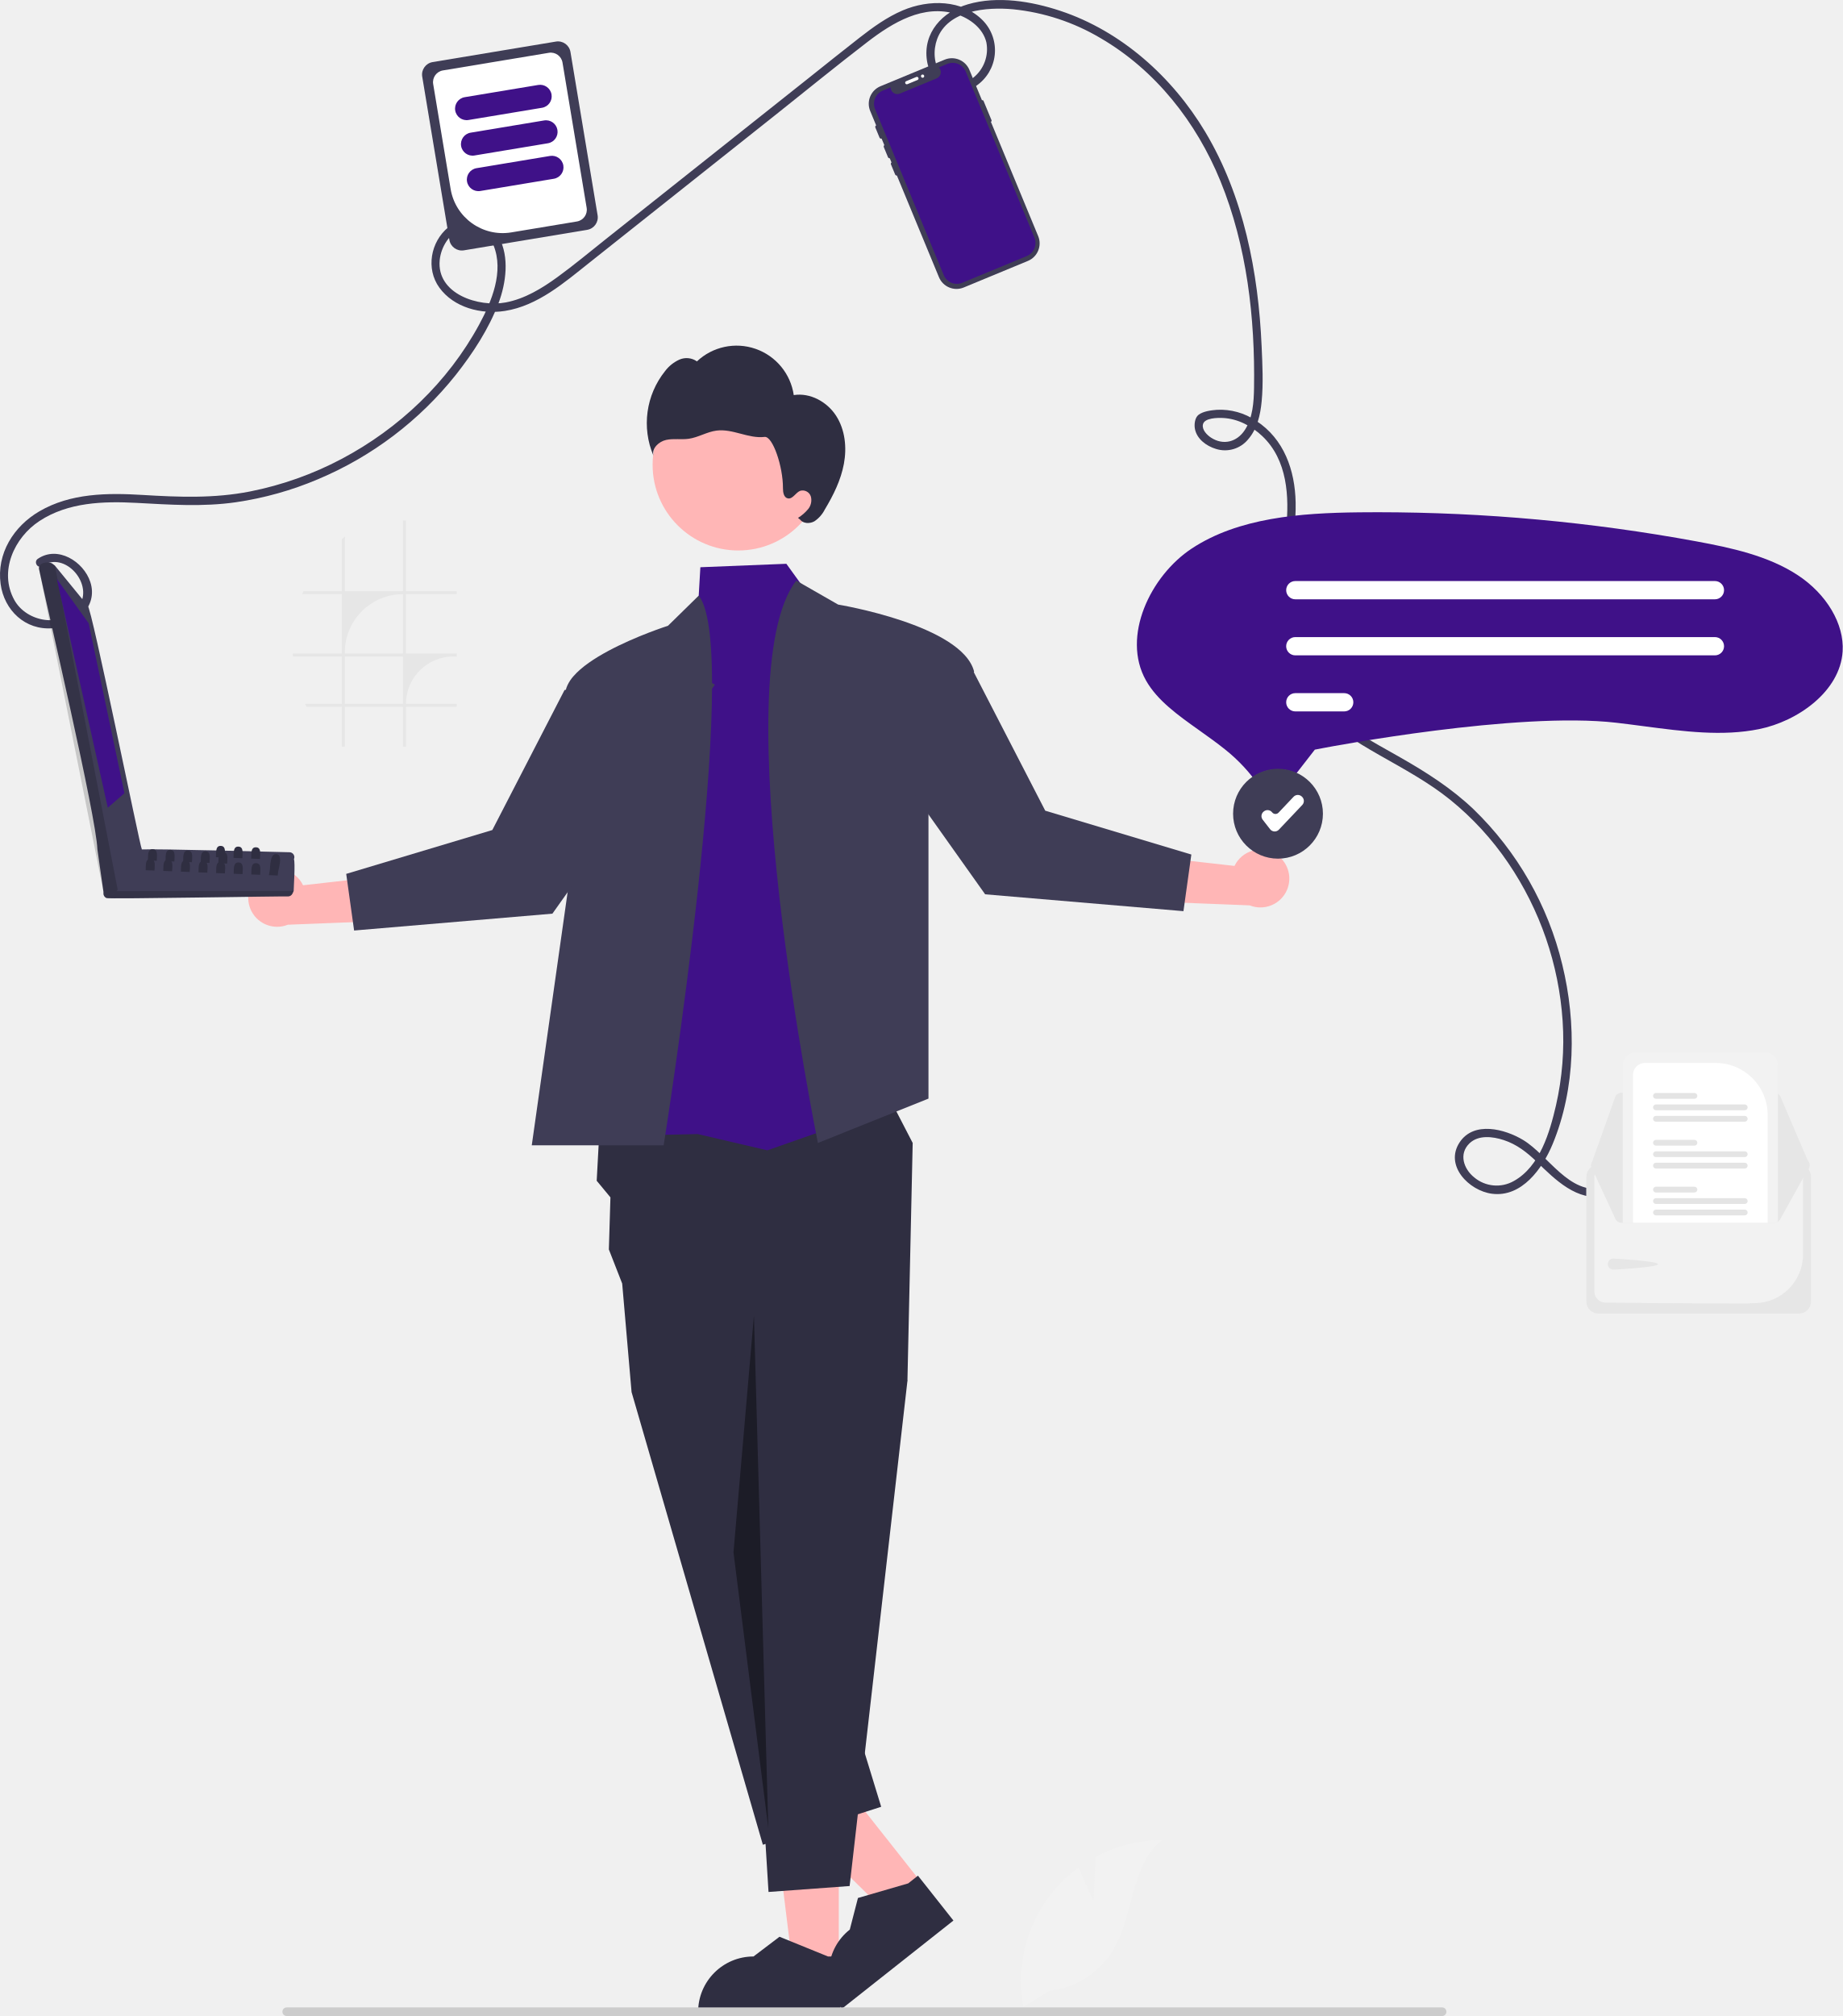
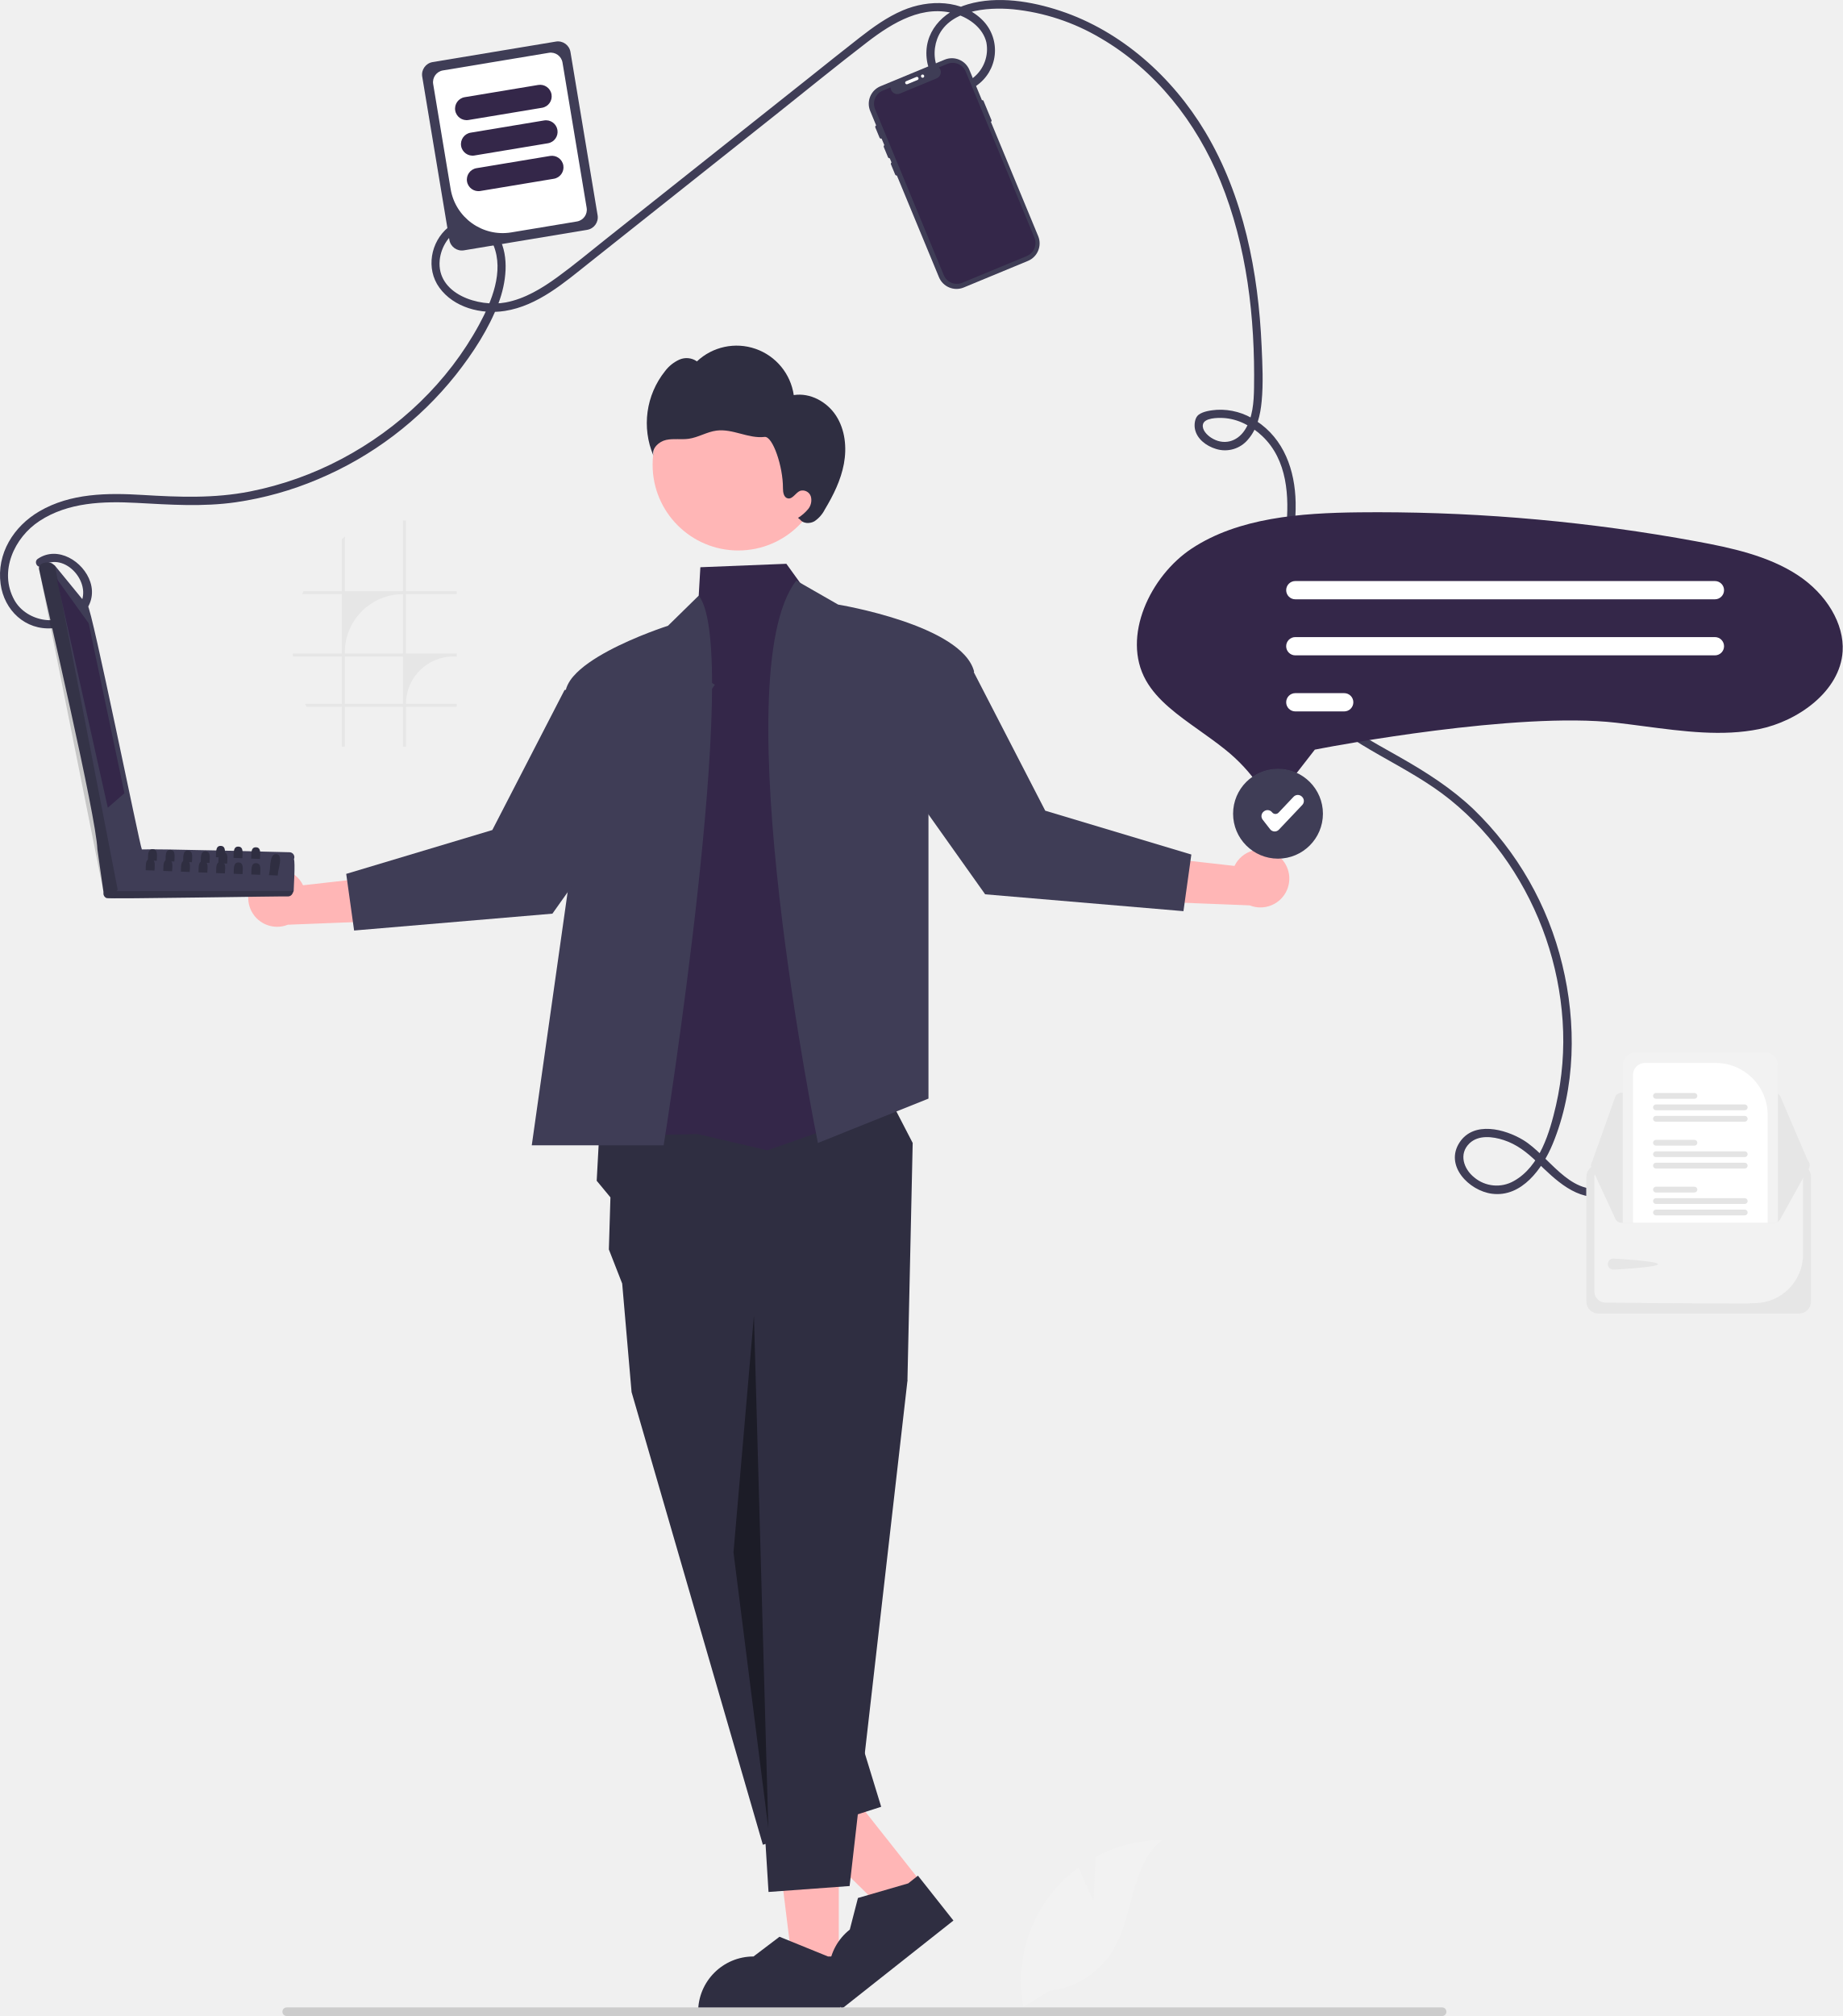
<svg xmlns="http://www.w3.org/2000/svg" data-name="Layer 1" width="666.741" height="729.254" viewBox="0 0 666.741 729.254">
  <path d="M281.824,290.106c8.344-5.707,19.084,6.871,13.242,14.702-5.905,7.916-18.816,5.672-23.262-2.411-5.672-10.313-.024-22.581,9.118-28.568,10.384-6.801,23.111-7.184,35.101-6.547,12.111.644,23.929,1.498,35.994-.238a120.739,120.739,0,0,0,29.693-8.328,126.144,126.144,0,0,0,49.875-37.784c6.154-7.808,11.905-16.583,15.428-25.93,2.713-7.199,3.999-16.668.154-23.715a12.073,12.073,0,0,0-18.353-3.687c-6.408,5.25-8.138,14.997-3.239,21.789,5.257,7.289,15.177,9.787,23.718,8.46,11.87-1.844,21.482-10.224,30.569-17.439l67.3-53.431c11.097-8.811,22.081-17.792,33.322-26.419,9.141-7.016,20.295-13.819,32.2-10.071,4.799,1.511,9.636,5.088,10.835,10.228a13.161,13.161,0,0,1-4.719,12.75,8.095,8.095,0,0,1-11.841-1.485c-2.509-3.499-2.715-8.488-1.27-12.442,3.862-10.567,18.032-11.672,27.488-10.813A77.226,77.226,0,0,1,664.76,99.125c19.984,11.607,34.764,30.489,43.432,51.716,9.605,23.519,12.564,49.545,12.172,74.793-.08,5.15-.436,10.846-3.335,15.286-2.839,4.349-7.792,5.665-12.234,2.757-1.447-.947-3.307-2.792-2.929-4.738.474-2.443,5.343-2.462,7.293-2.368,5.338.256,10.384,2.946,14.207,6.574,9.086,8.621,9.793,21.811,8.608,33.54-1.301,12.876-5.012,25.682-3.538,38.716,2.414,21.354,19.936,33.22,37.146,43.037,8.814,5.028,17.82,9.834,25.746,16.23a106.04,106.04,0,0,1,20.987,22.842,115.376,115.376,0,0,1,19.702,57.191,105.533,105.533,0,0,1-2.399,30.505c-2.264,9.779-5.83,22.106-15.226,27.359a12.607,12.607,0,0,1-14.367-1.289c-3.807-3.055-5.667-8.478-1.735-12.295,3.258-3.163,8.473-2.496,12.404-1.21,4.734,1.548,8.417,4.437,11.945,7.85,6.726,6.505,14.599,14.491,24.831,12.414,1.891-.384,1.09-3.276-.798-2.893-12.352,2.508-19.8-11.848-28.909-17.375-6.595-4.002-17.86-6.977-23.013.827-5.562,8.422,3.381,17.508,11.691,18.593,10.805,1.41,18.295-9.154,21.923-17.875,8.414-20.224,8.675-43.938,3.529-64.997a115.929,115.929,0,0,0-32.07-56.169c-7.976-7.602-17.12-13.43-26.659-18.855-9.63-5.476-19.665-10.73-27.904-18.246a41.84,41.84,0,0,1-14.156-32.263c.088-14.012,4.593-27.609,4.312-41.648-.233-11.64-4.188-23.006-14.314-29.559a23.145,23.145,0,0,0-14.191-3.961c-2.048.168-4.926.513-6.613,1.796-1.359,1.033-1.616,3.45-1.342,5.013.651,3.712,4.162,6.29,7.572,7.323a10.842,10.842,0,0,0,11.708-3.455c3.279-3.787,4.418-8.838,4.882-13.701.629-6.589.281-13.356-.009-19.956-1.18-26.82-6.48-54.282-20.418-77.575-11.848-19.8-30.274-36.401-52.368-43.746-10.411-3.461-22.761-5.535-33.504-2.387-9.243,2.708-16.325,10.315-14.799,20.39,1.292,8.528,10.129,14.427,17.916,9.044a15.523,15.523,0,0,0,2.487-23.396c-7.528-7.883-19.803-7.827-29.196-3.82-5.657,2.413-10.665,6.028-15.495,9.783-6.157,4.787-12.228,9.688-18.336,14.538l-73.581,58.418c-5.808,4.611-11.522,9.39-17.523,13.748-5.6,4.067-11.779,7.834-18.673,9.14-9.708,1.839-25.076-2.983-23.898-15.297.457-4.782,3.625-10.063,8.466-11.435,4.746-1.344,9.226,1.709,10.99,6.031,3.889,9.528-.678,20.426-5.221,28.791-11.248,20.71-28.991,37.576-49.781,48.55a121.035,121.035,0,0,1-33.109,11.749c-12.973,2.549-25.702,2.05-38.818,1.254-12.714-.771-26.066-.692-37.398,5.933-9.292,5.433-15.491,15.285-14.002,26.264,1.293,9.534,8.94,16.821,18.802,16.016,8.277-.676,16.594-7.744,13.657-16.723-2.432-7.434-11.819-13.297-18.999-8.386-1.584,1.083-.085,3.684,1.514,2.59Z" transform="translate(-266.6297 -85.37299)" fill="#3f3d56" />
  <path d="M917.588,506.702H844.902a4.288,4.288,0,0,0-4.283,4.283v45.254a4.288,4.288,0,0,0,4.283,4.283h72.685a4.288,4.288,0,0,0,4.283-4.283v-45.254A4.288,4.288,0,0,0,917.588,506.702Z" transform="translate(-266.6297 -85.37299)" fill="#f2f2f2" style="isolation:isolate" />
  <path d="M917.588,506.702H844.902a4.288,4.288,0,0,0-4.283,4.283v45.254a4.288,4.288,0,0,0,4.283,4.283h72.685a4.288,4.288,0,0,0,4.283-4.283v-45.254A4.288,4.288,0,0,0,917.588,506.702Zm1.406,32.506a17.608,17.608,0,0,1-17.311,17.539c-7.375.096,4.081.133-4.814.133-20.34,0-41.549-.194-49.463-.32a3.99,3.99,0,0,1-3.908-3.974V510.989a1.41,1.41,0,0,1,1.405-1.409h72.683a1.41,1.41,0,0,1,1.409,1.405Z" transform="translate(-266.6297 -85.37299)" fill="#e6e6e6" />
  <path d="M908.64,480.644H853.262a2.38,2.38,0,0,0-2.237,1.578l-8.553,23.995a2.375,2.375,0,0,0,2.234,3.173l74.272.132h.003a2.375,2.375,0,0,0,2.183-3.311l-.13.055.13-.055-10.34-24.127A2.372,2.372,0,0,0,908.64,480.644Z" transform="translate(-266.6297 -85.37299)" fill="#e6e6e6" />
  <path d="M921.356,506.732a2.382,2.382,0,0,1-.192.936L910.824,526.24a2.382,2.382,0,0,1-2.184,1.438H853.263a2.382,2.382,0,0,1-2.239-1.577l-8.551-18.44a2.374,2.374,0,0,1,1.44-3.034,2.337,2.337,0,0,1,.793-.139l9.073-.017,3.703-.006,48.726-.085,3.705-.006,9.066-.017H918.98A2.376,2.376,0,0,1,921.356,506.732Z" transform="translate(-266.6297 -85.37299)" fill="#e6e6e6" />
  <path d="M850.351,540.647c1.098,0,16.178.922,16.178,2.02s-15.08,1.957-16.178,1.957a1.988,1.988,0,0,1,0-3.977Z" transform="translate(-266.6297 -85.37299)" fill="#e6e6e6" />
  <path d="M905.192,466.046H858.498a4.726,4.726,0,0,0-4.72,4.72v56.912h54.863a2.346,2.346,0,0,0,1.271-.37V470.766A4.726,4.726,0,0,0,905.192,466.046Z" transform="translate(-266.6297 -85.37299)" fill="#f2f2f2" />
  <path d="M887.369,469.873H861.78a4.303,4.303,0,0,0-4.299,4.297v53.508h48.726V488.71A18.859,18.859,0,0,0,887.369,469.873Z" transform="translate(-266.6297 -85.37299)" fill="#fff" />
  <path d="M897.905,522.926H865.782a1.047,1.047,0,1,0,0,2.094h32.124a1.047,1.047,0,1,0,0-2.094Z" transform="translate(-266.6297 -85.37299)" fill="#e4e4e4" />
  <path d="M897.905,518.785H865.782a1.048,1.048,0,0,0,0,2.096h32.124a1.048,1.048,0,1,0,0-2.096Z" transform="translate(-266.6297 -85.37299)" fill="#e4e4e4" />
  <path d="M879.707,514.646h-13.925a1.047,1.047,0,1,0,0,2.094h13.925a1.047,1.047,0,1,0,0-2.094Z" transform="translate(-266.6297 -85.37299)" fill="#e4e4e4" />
  <path d="M897.905,505.975H865.782a1.048,1.048,0,0,0,0,2.096h32.124a1.048,1.048,0,1,0,0-2.096Z" transform="translate(-266.6297 -85.37299)" fill="#e4e4e4" />
  <path d="M897.905,501.836H865.782a1.047,1.047,0,1,0,0,2.094h32.124a1.047,1.047,0,1,0,0-2.094Z" transform="translate(-266.6297 -85.37299)" fill="#e4e4e4" />
  <path d="M879.707,497.695h-13.925a1.048,1.048,0,0,0,0,2.096h13.925a1.048,1.048,0,1,0,0-2.096Z" transform="translate(-266.6297 -85.37299)" fill="#e4e4e4" />
  <path d="M897.905,489.025H865.782a1.048,1.048,0,0,0,0,2.096h32.124a1.048,1.048,0,1,0,0-2.096Z" transform="translate(-266.6297 -85.37299)" fill="#e4e4e4" />
  <path d="M897.905,484.886H865.782a1.048,1.048,0,0,0,0,2.096h32.124a1.048,1.048,0,1,0,0-2.096Z" transform="translate(-266.6297 -85.37299)" fill="#e4e4e4" />
  <path d="M879.707,480.745h-13.925a1.048,1.048,0,0,0,0,2.096h13.925a1.048,1.048,0,1,0,0-2.096Z" transform="translate(-266.6297 -85.37299)" fill="#e4e4e4" />
  <circle cx="267.124" cy="168.13" r="30.997" fill="#ffb6b6" />
  <path d="M569.137,235.754c-3.261-5.044-9.379-8.406-15.311-7.462a20.909,20.909,0,0,0-35.033-12.195,6.502,6.502,0,0,0-6.358-.636,13.406,13.406,0,0,0-5.166,4.146,30.088,30.088,0,0,0-4.21,30.609c-.725-2.635,1.916-5.115,4.585-5.706,2.668-.591,5.467-.032,8.174-.417,3.468-.493,6.586-2.506,10.06-2.958,2.919-.381,5.855.368,8.702,1.118,2.847.75,5.775,1.515,8.699,1.168,2.924-.347,6.69,10.733,6.639,18.537-.01,1.479.295,3.378,1.74,3.691,1.78.386,2.811-2.07,4.505-2.739a3.134,3.134,0,0,1,3.844,2.044,5.11,5.11,0,0,1-.976,4.576,15.099,15.099,0,0,1-3.661,3.176l.698.58c1.161,1.533,3.568,1.6,5.241.651a11.311,11.311,0,0,0,3.763-4.284c3.095-5.148,5.81-10.632,6.902-16.538S572.398,240.799,569.137,235.754Z" transform="translate(-266.6297 -85.37299)" fill="#2f2e41" />
  <polygon points="303.485 710.95 286.745 710.948 278.781 646.376 303.489 646.377 303.485 710.95" fill="#ffb6b6" />
  <path d="M570.705,813.786l-51.48-.002v-.651A20.039,20.039,0,0,1,539.262,793.096h.001l9.404-7.134,17.545,7.135,4.494 0Z" transform="translate(-266.6297 -85.37299)" fill="#2f2e41" />
  <polygon points="333.673 681.391 320.54 691.771 274.246 646.056 293.63 630.733 333.673 681.391" fill="#ffb6b6" />
  <path d="M611.596,780.098l-40.386,31.925-.404-.511a20.039,20.039,0,0,1,3.292-28.145l.001-.001,2.952-11.428,18.188-5.284,3.525-2.787Z" transform="translate(-266.6297 -85.37299)" fill="#2f2e41" />
  <polygon points="216.918 408.274 215.896 427.117 220.867 433.122 220.297 451.969 225.12 464.305 228.512 503.551 276.018 667.307 318.827 653.576 272.08 500.926 328.324 499.521 330.227 413.447 320.26 394.179 216.918 408.274" fill="#2f2e41" />
  <polygon points="322.915 486.545 328.324 499.521 307.409 682.241 278.064 684.384 265.392 480.109 322.915 486.545" fill="#2f2e41" />
-   <polygon points="294.155 217.278 284.519 203.94 253.405 205.187 252.808 215.457 232.139 410.681 252.437 410.226 277.634 416.109 326.097 399.147 294.155 217.278" fill="#3f1188" />
+   <polygon points="294.155 217.278 284.519 203.94 253.405 205.187 252.808 215.457 232.139 410.681 252.437 410.226 277.634 416.109 326.097 399.147 294.155 217.278" fill="#342749" />
  <path d="M506.75,499.664H459.033l12.449-87.873,5.048-35.618s-3.573-25.456-5.303-38.757a7.529,7.529,0,0,1,.709-4.14,13.656,13.656,0,0,1,2.193-3.308c5.804-6.693,18.858-12.497,27.044-15.673,4.216-1.626,7.146-2.562,7.146-2.562L519.436,300.834C535.392,320.77,506.75,499.664,506.75,499.664Z" transform="translate(-266.6297 -85.37299)" fill="#3f3d56" />
  <path d="M554.741,295.393l15.138,8.675s44.832,7.364,49.192,24.201l-16.503,49.815v104.693L562.562,498.82S528.052,329.682,554.741,295.393Z" transform="translate(-266.6297 -85.37299)" fill="#3f3d56" />
  <polyline points="272.788 475.879 265.392 561.548 277.985 661.252" opacity="0.4" />
  <path d="M360.849,401.658a10.387,10.387,0,0,1,15.43,3.948l36.677-4.148L404.263,418.557l-33.497,1.318a10.443,10.443,0,0,1-9.917-18.216Z" transform="translate(-266.6297 -85.37299)" fill="#ffb6b6" />
  <polygon points="248.158 241.42 258.654 247.69 199.871 330.501 128.122 336.597 125.265 316.112 178.129 300.252 204.259 249.604 248.158 241.42" fill="#3f3d56" />
  <path d="M728.725,394.658a10.387,10.387,0,0,0-15.43,3.948L676.618,394.459l8.693,17.098,33.497,1.318a10.443,10.443,0,0,0,9.917-18.216Z" transform="translate(-266.6297 -85.37299)" fill="#ffb6b6" />
  <polygon points="308.156 234.42 297.661 240.69 356.444 323.501 428.193 329.597 431.049 309.112 378.186 293.252 352.056 242.604 308.156 234.42" fill="#3f3d56" />
  <path d="M431.871,300.307v-1.094H413.524V273.681H412.432v25.531H391.405V279.496q-.551.434-1.089.892v18.824H376.428c-.154.362-.303.727-.443,1.094h14.332v21.454H372.522c.017.368.042.73.073,1.094h17.721v17.115H377.04c.163.368.334.73.514,1.089h12.763v14.388h1.089V341.059h21.027v14.388h1.092V341.059H431.871v-1.089H413.524a17.112,17.112,0,0,1,17.115-17.115h1.232v-1.094H413.524V300.307Zm-19.439,39.663H391.405v-17.115h21.027Zm0-18.21H391.405v-.429a21.026,21.026,0,0,1,21.027-21.024Z" transform="translate(-266.6297 -85.37299)" fill="#e6e6e6" />
  <path d="M591.276,148.829a.585.585,0,0,1-.763-.316l-1.519-3.671a.584.584,0,0,1,1.08-.447l1.519,3.671A.585.585,0,0,1,591.276,148.829Z" transform="translate(-266.6297 -85.37299)" fill="#3f3d56" />
  <path d="M621.92,121.632h0L617.386,110.674a6.864,6.864,0,0,0-8.967-3.718l0,0-23.216,9.608a6.864,6.864,0,0,0-3.718,8.967v0l24.878,60.117a6.864,6.864,0,0,0,8.967,3.718l0,0,23.216-9.608a6.864,6.864,0,0,0,3.718-8.967l0,0-17.115-41.359h0a.433.433,0,0,0,.234-.566l-2.897-7A.433.433,0,0,0,621.92,121.632Z" transform="translate(-266.6297 -85.37299)" fill="#3f3d56" />
-   <path d="M616.053,111.275l24.842,60.031a5.123,5.123,0,0,1-2.724,6.673.278.278,0,0,1-.05.025l-23.329,9.654a5.129,5.129,0,0,1-6.699-2.777l-24.842-60.031a5.125,5.125,0,0,1,2.779-6.695l2.829-1.171a2.436,2.436,0,0,0,3.37,2.239l13.301-5.504a2.37,2.37,0,0,0,.775-.52,2.429,2.429,0,0,0,.021-3.442l3.034-1.255A5.125,5.125,0,0,1,616.053,111.275Z" transform="translate(-266.6297 -85.37299)" fill="#3f1188" />
+   <path d="M616.053,111.275l24.842,60.031a5.123,5.123,0,0,1-2.724,6.673.278.278,0,0,1-.05.025l-23.329,9.654a5.129,5.129,0,0,1-6.699-2.777l-24.842-60.031a5.125,5.125,0,0,1,2.779-6.695l2.829-1.171a2.436,2.436,0,0,0,3.37,2.239l13.301-5.504a2.37,2.37,0,0,0,.775-.52,2.429,2.429,0,0,0,.021-3.442l3.034-1.255A5.125,5.125,0,0,1,616.053,111.275Z" transform="translate(-266.6297 -85.37299)" fill="#342749" />
  <path d="M588.685,142.566a.585.585,0,0,1-.763-.316l-1.519-3.671a.584.584,0,1,1,1.08-.447l1.519,3.671A.585.585,0,0,1,588.685,142.566Z" transform="translate(-266.6297 -85.37299)" fill="#3f3d56" />
  <path d="M585.628,135.484a.585.585,0,0,1-.763-.316l-1.519-3.671a.584.584,0,1,1,1.08-.447l1.519,3.671A.585.585,0,0,1,585.628,135.484Z" transform="translate(-266.6297 -85.37299)" fill="#3f3d56" />
  <path d="M594.18,115.505a.585.585,0,0,1,.316-.763l3.671-1.519a.584.584,0,0,1,.447,1.08l-3.671,1.519A.585.585,0,0,1,594.18,115.505Z" transform="translate(-266.6297 -85.37299)" fill="#fff" />
  <circle cx="333.813" cy="27.54" r="0.584" fill="#fff" />
-   <path d="M727.162,372.752c-.074,0-.147-.001-.222-.004a5.391,5.391,0,0,1-4.335-2.465,60.897,60.897,0,0,0-12.82-13.887c-3.009-2.405-6.153-4.641-9.193-6.803-7.843-5.577-15.23-10.83-19.33-18.087-8.94-15.826,1.588-37.869,16.628-47.755,16.87-11.087,39.059-12.826,60.525-13.054q3.346-.035,6.697-.035h0a638.494,638.494,0,0,1,115.311,10.544c12.649,2.334,25.888,5.192,36.528,12.13,10.576,6.897,17.005,17.757,16.378,27.669-.916,14.47-16.255,25.282-30.223,28.109-13.313,2.692-27.144.873-41.786-1.054-3.233-.425-6.575-.865-9.88-1.247-35.92-4.152-103.398,8.645-106.253,9.192l-2.832.542L731.365,370.688A5.274,5.274,0,0,1,727.162,372.752Z" transform="translate(-266.6297 -85.37299)" fill="#3f1188" />
+   <path d="M727.162,372.752c-.074,0-.147-.001-.222-.004a5.391,5.391,0,0,1-4.335-2.465,60.897,60.897,0,0,0-12.82-13.887c-3.009-2.405-6.153-4.641-9.193-6.803-7.843-5.577-15.23-10.83-19.33-18.087-8.94-15.826,1.588-37.869,16.628-47.755,16.87-11.087,39.059-12.826,60.525-13.054q3.346-.035,6.697-.035h0a638.494,638.494,0,0,1,115.311,10.544c12.649,2.334,25.888,5.192,36.528,12.13,10.576,6.897,17.005,17.757,16.378,27.669-.916,14.47-16.255,25.282-30.223,28.109-13.313,2.692-27.144.873-41.786-1.054-3.233-.425-6.575-.865-9.88-1.247-35.92-4.152-103.398,8.645-106.253,9.192l-2.832.542L731.365,370.688A5.274,5.274,0,0,1,727.162,372.752Z" transform="translate(-266.6297 -85.37299)" fill="#342749" />
  <path d="M887.117,302.162H735.296a3.303,3.303,0,0,1,0-6.607H887.117a3.303,3.303,0,0,1,0,6.607Z" transform="translate(-266.6297 -85.37299)" fill="#fff" />
  <path d="M887.117,322.438H735.296a3.303,3.303,0,0,1-.007-6.607h151.828a3.303,3.303,0,0,1,0,6.607Z" transform="translate(-266.6297 -85.37299)" fill="#fff" />
  <path d="M752.988,342.714H735.296a3.303,3.303,0,0,1,0-6.607h17.693a3.303,3.303,0,0,1,0,6.607Z" transform="translate(-266.6297 -85.37299)" fill="#fff" />
  <circle cx="462.407" cy="294.352" r="16.057" fill="#fff" />
  <path d="M729.037,395.978a16.253,16.253,0,1,1,16.253-16.253A16.271,16.271,0,0,1,729.037,395.978Z" transform="translate(-266.6297 -85.37299)" fill="#3f3d56" />
  <path d="M727.834,386.142c-.034,0-.068-.001-.103-.003a2.1,2.1,0,0,1-1.557-.809l-2.683-3.45a2.101,2.101,0,0,1,.368-2.948l.097-.075a2.1,2.1,0,0,1,2.949.368,1.532,1.532,0,0,0,2.32.113l5.448-5.752a2.104,2.104,0,0,1,2.97-.081l.089.085a2.1,2.1,0,0,1,.08,2.97l-8.455,8.925A2.098,2.098,0,0,1,727.834,386.142Z" transform="translate(-266.6297 -85.37299)" fill="#fff" />
  <path d="M429.222,172.166l-9.824-59.076a4.577,4.577,0,0,1,3.76-5.26l44.615-7.419a4.577,4.577,0,0,1,5.26,3.76l9.823,59.076a4.577,4.577,0,0,1-3.76,5.26l-44.615,7.419A4.577,4.577,0,0,1,429.222,172.166Z" transform="translate(-266.6297 -85.37299)" fill="#3f3d56" />
  <path d="M429.677,153.754l-6.315-37.979a4.286,4.286,0,0,1,3.521-4.926l38.343-6.376a4.287,4.287,0,0,1,4.926,3.521l8.742,52.569a4.287,4.287,0,0,1-3.522,4.926l-23.753,3.95A19.094,19.094,0,0,1,429.677,153.754Z" transform="translate(-266.6297 -85.37299)" fill="#fff" />
-   <path d="M431.332,125.339a4.189,4.189,0,0,1,3.441-4.814l26.598-4.423a4.184,4.184,0,1,1,1.373,8.255L436.146,128.78A4.189,4.189,0,0,1,431.332,125.339Z" transform="translate(-266.6297 -85.37299)" fill="#3f1188" />
-   <path d="M433.467,138.18a4.189,4.189,0,0,1,3.441-4.814l26.598-4.423a4.184,4.184,0,0,1,1.373,8.255l-26.598,4.423A4.189,4.189,0,0,1,433.467,138.18Z" transform="translate(-266.6297 -85.37299)" fill="#3f1188" />
-   <path d="M435.602,151.02a4.189,4.189,0,0,1,3.441-4.814l26.598-4.423a4.184,4.184,0,0,1,1.373,8.255l-26.598,4.423A4.189,4.189,0,0,1,435.602,151.02Z" transform="translate(-266.6297 -85.37299)" fill="#3f1188" />
+   <path d="M431.332,125.339a4.189,4.189,0,0,1,3.441-4.814l26.598-4.423a4.184,4.184,0,1,1,1.373,8.255L436.146,128.78A4.189,4.189,0,0,1,431.332,125.339Z" transform="translate(-266.6297 -85.37299)" fill="#342749" />
+   <path d="M433.467,138.18a4.189,4.189,0,0,1,3.441-4.814l26.598-4.423a4.184,4.184,0,0,1,1.373,8.255l-26.598,4.423A4.189,4.189,0,0,1,433.467,138.18Z" transform="translate(-266.6297 -85.37299)" fill="#342749" />
+   <path d="M435.602,151.02a4.189,4.189,0,0,1,3.441-4.814l26.598-4.423a4.184,4.184,0,0,1,1.373,8.255l-26.598,4.423A4.189,4.189,0,0,1,435.602,151.02Z" transform="translate(-266.6297 -85.37299)" fill="#342749" />
  <path d="M662.326,772.971l.707-15.9a51.353,51.353,0,0,1,23.953-6.063c-11.504,9.405-10.066,27.536-17.866,40.184a30.889,30.889,0,0,1-22.651,14.274l-9.627,5.894a51.76,51.76,0,0,1,10.91-41.943,49.997,49.997,0,0,1,9.189-8.538C659.246,766.959,662.326,772.971,662.326,772.971Z" transform="translate(-266.6297 -85.37299)" fill="#f2f2f2" />
  <path d="M789.969,813.074a1.549,1.549,0,0,1-1.553,1.553H370.366a1.553,1.553,0,1,1,0-3.106H788.416A1.549,1.549,0,0,1,789.969,813.074Z" transform="translate(-266.6297 -85.37299)" fill="#ccc" />
  <path d="M371.373,393.657c-7.414-.148-47.24-1.291-53.771-1.01-.369-1.293-12.75,14.573-13.051,14.671a1.808,1.808,0,0,0,.605,2.908c.728.442,64.932-.746,65.71-.591a1.786,1.786,0,0,0,1.594-1.038l.429-.961c.045-1.644.583-10.048.1-11.485A1.778,1.778,0,0,0,371.373,393.657Z" transform="translate(-266.6297 -85.37299)" fill="#3f3d56" />
  <path d="M372.889,407.634c-.377.905-.859,2.043-2.023,2.001l-65.032.73a1.794,1.794,0,0,1-1.565-2.633Z" transform="translate(-266.6297 -85.37299)" opacity="0.17" style="isolation:isolate" />
  <path d="M317.906,392.453c-.7-1.211-18.086-87.238-19.537-87.958l-11.87-14.521-1.061-.798c-1.475-.81-5.014-.262-4.696,1.991h0c2.789,13.37,20.726,89.518,21.119,101.39L304.02,407.682a1.863,1.863,0,0,0,2.3,1.53,3.583,3.583,0,0,0,2.877-2.079C309.359,406.599,318.719,392.762,317.906,392.453Z" transform="translate(-266.6297 -85.37299)" fill="#3f3d56" />
  <path d="M286.496,289.974l22.703,117.161c-.759,1.922-4.312,3.268-5.139.747-.014-.003-23.291-116.644-23.315-116.713C280.497,288.362,285.135,288.273,286.496,289.974Z" transform="translate(-266.6297 -85.37299)" opacity="0.17" style="isolation:isolate" />
-   <polygon points="20.55 209.392 32.081 225.464 45.023 286.929 39.006 292.177 20.55 209.392" fill="#3f1188" />
+   <polygon points="20.55 209.392 32.081 225.464 45.023 286.929 39.006 292.177 20.55 209.392" fill="#342749" />
  <path d="M363.93,401.945l3.19.13a12.539,12.539,0,0,1,.46-2.76c.48-2.28.91-4.99-1.08-4.98-1.35-.13-1.81,1.58-2.05,3.44A26.32,26.32,0,0,1,363.93,401.945Z" transform="translate(-266.6297 -85.37299)" fill="#2f2e41" />
  <path d="M345.63,397.655l2.15.08,1.04.04c-.02-1.14.51-3.49-.78-4.07a1.6,1.6,0,0,0-.65-.13c-1.21-.07-1.57.85-1.68,1.91-.07.64-.04,1.32-.06,1.85C345.65,397.445,345.64,397.555,345.63,397.655Z" transform="translate(-266.6297 -85.37299)" fill="#2f2e41" />
  <path d="M339.26,397.395l2.16.09,1.03.04c-.02-1.31.67-4.17-1.43-4.21-1.94-.11-1.69,2.36-1.74,3.76C339.28,397.185,339.27,397.295,339.26,397.395Z" transform="translate(-266.6297 -85.37299)" fill="#2f2e41" />
  <path d="M332.89,397.145l2.15.08,1.04.04c-.02-1.3.67-4.16-1.43-4.2-1.94-.12-1.69,2.35-1.74,3.76C332.91,396.935,332.9,397.045,332.89,397.145Z" transform="translate(-266.6297 -85.37299)" fill="#2f2e41" />
  <path d="M326.52,396.885l2.16.09,1.03.04c-.02-1.31.67-4.16-1.43-4.21-1.94-.11-1.69,2.36-1.74,3.76C326.54,396.675,326.53,396.785,326.52,396.885Z" transform="translate(-266.6297 -85.37299)" fill="#2f2e41" />
  <path d="M320.15,396.635l2.15.08,1.04.04c-.02-1.2.56-3.71-.98-4.14h-.01a1.464,1.464,0,0,0-.44-.06,1.506,1.506,0,0,0-.54.05h-.01c-1.34.35-1.15,2.45-1.19,3.71C320.17,396.425,320.16,396.535,320.15,396.635Z" transform="translate(-266.6297 -85.37299)" fill="#2f2e41" />
  <path d="M357.5,395.955l3.19.13c0-.12,0-.25.01-.4a13.331,13.331,0,0,0,.04-2.29c-.11-.84-.47-1.5-1.48-1.52-1.03-.06-1.44.6-1.6,1.45a3.115,3.115,0,0,0-.08.44v.01C357.5,394.555,357.55,395.395,357.5,395.955Z" transform="translate(-266.6297 -85.37299)" fill="#2f2e41" />
  <path d="M351.13,395.695l3.19.13a23.281,23.281,0,0,0,.06-2.58c-.09-.88-.44-1.6-1.49-1.62-1.06-.07-1.47.65-1.63,1.54C351.11,394.025,351.19,395.055,351.13,395.695Z" transform="translate(-266.6297 -85.37299)" fill="#2f2e41" />
  <path d="M344.76,395.445l.95.04,2.24.09c-.01-.48.08-1.18.09-1.87a4.233,4.233,0,0,0-.02-.62c-.08-.93-.41-1.7-1.5-1.72-1.11-.06-1.5.71-1.64,1.65C344.74,393.854,344.82,394.825,344.76,395.445Z" transform="translate(-266.6297 -85.37299)" fill="#2f2e41" />
  <path d="M357.56,401.695l3.19.12c-.01-1.3.67-4.16-1.43-4.2C357.22,397.485,357.68,400.385,357.56,401.695Z" transform="translate(-266.6297 -85.37299)" fill="#2f2e41" />
  <path d="M351.19,401.435l3.19.13c-.01-1.31.67-4.17-1.43-4.21C350.85,397.235,351.31,400.135,351.19,401.435Z" transform="translate(-266.6297 -85.37299)" fill="#2f2e41" />
  <path d="M344.82,401.185l3.19.12c-.01-.93.34-2.65-.23-3.57a1.32,1.32,0,0,0-1.2-.63,1.406,1.406,0,0,0-.93.23C344.63,398.005,344.92,400.125,344.82,401.185Z" transform="translate(-266.6297 -85.37299)" fill="#2f2e41" />
  <path d="M338.45,400.925l3.19.13c-.01-.93.33-2.64-.22-3.57a1.323,1.323,0,0,0-1.21-.64,1.389,1.389,0,0,0-.93.23C338.26,397.765,338.55,399.875,338.45,400.925Z" transform="translate(-266.6297 -85.37299)" fill="#2f2e41" />
  <path d="M332.08,400.675l3.19.12c-.01-.93.34-2.65-.23-3.57a1.319,1.319,0,0,0-1.2-.63,1.405,1.405,0,0,0-.93.23C331.89,397.495,332.18,399.615,332.08,400.675Z" transform="translate(-266.6297 -85.37299)" fill="#2f2e41" />
  <path d="M325.71,400.415l3.19.13c-.01-.93.33-2.64-.22-3.57a1.312,1.312,0,0,0-1.21-.64,1.389,1.389,0,0,0-.93.23C325.52,397.255,325.81,399.365,325.71,400.415Z" transform="translate(-266.6297 -85.37299)" fill="#2f2e41" />
  <path d="M319.34,400.165l3.19.12c-.01-.93.33-2.64-.23-3.57a1.308,1.308,0,0,0-1.2-.63,1.405,1.405,0,0,0-.93.23C319.15,396.995,319.44,399.104,319.34,400.165Z" transform="translate(-266.6297 -85.37299)" fill="#2f2e41" />
</svg>
